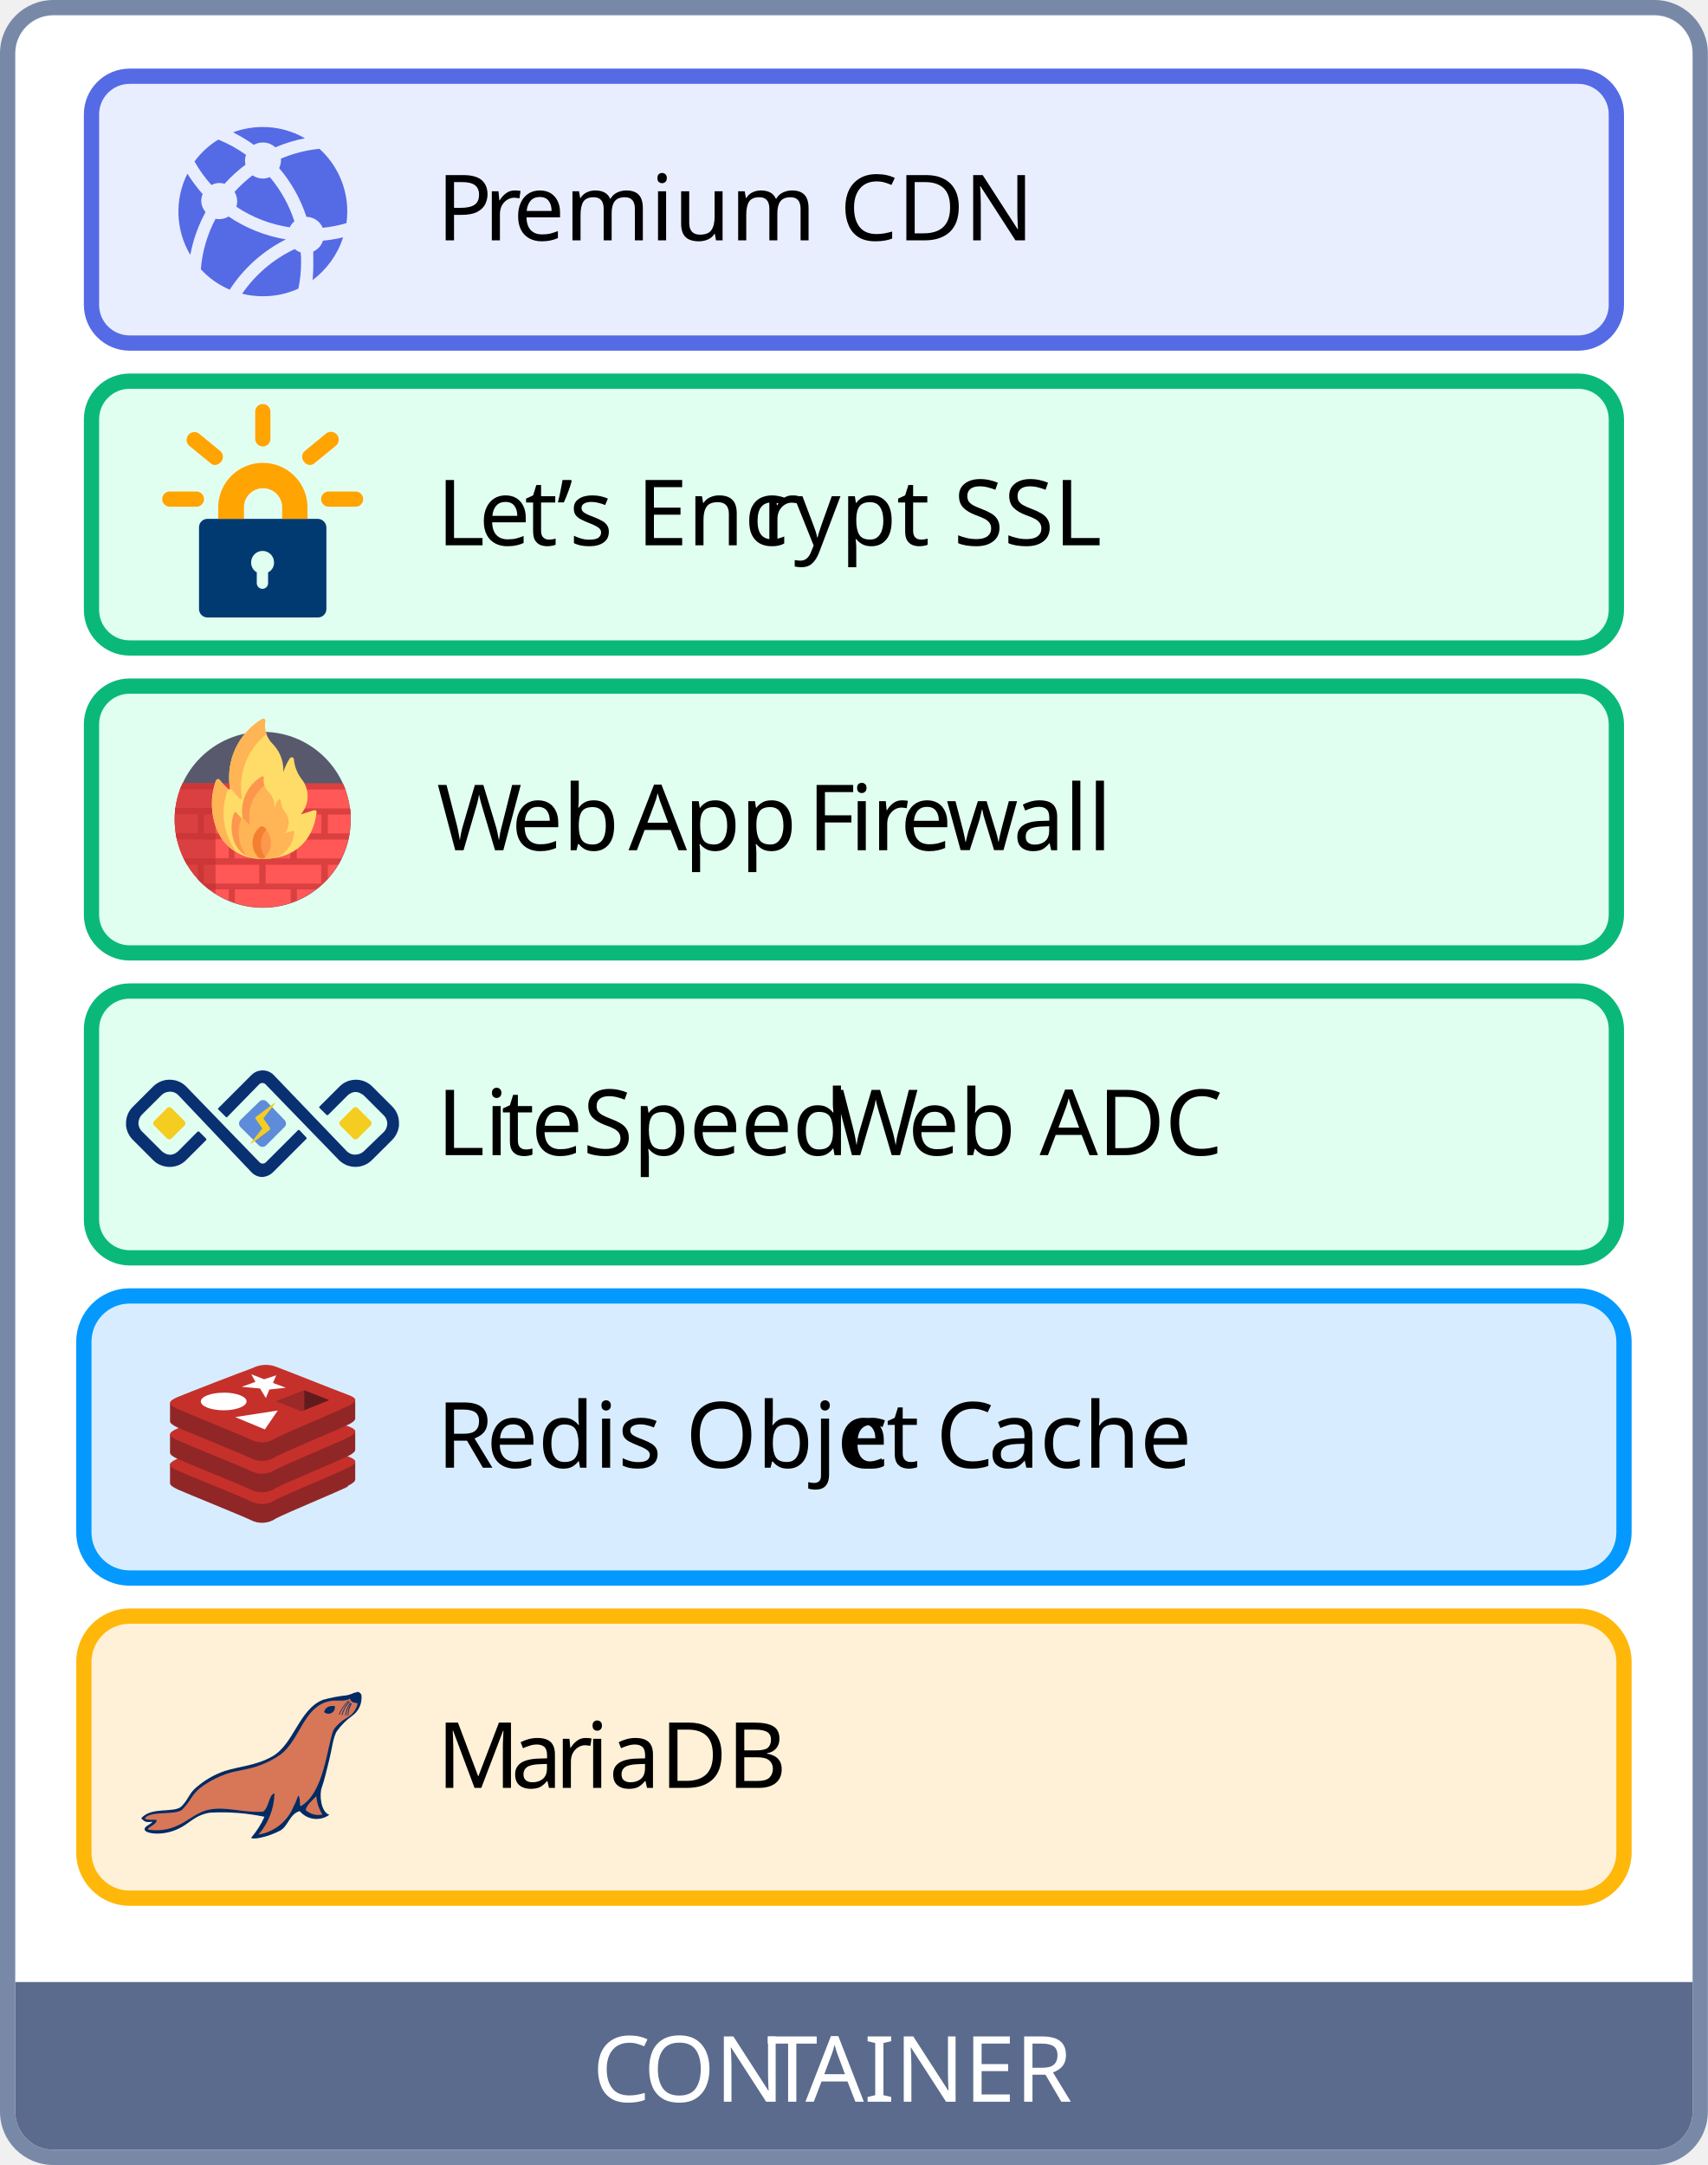
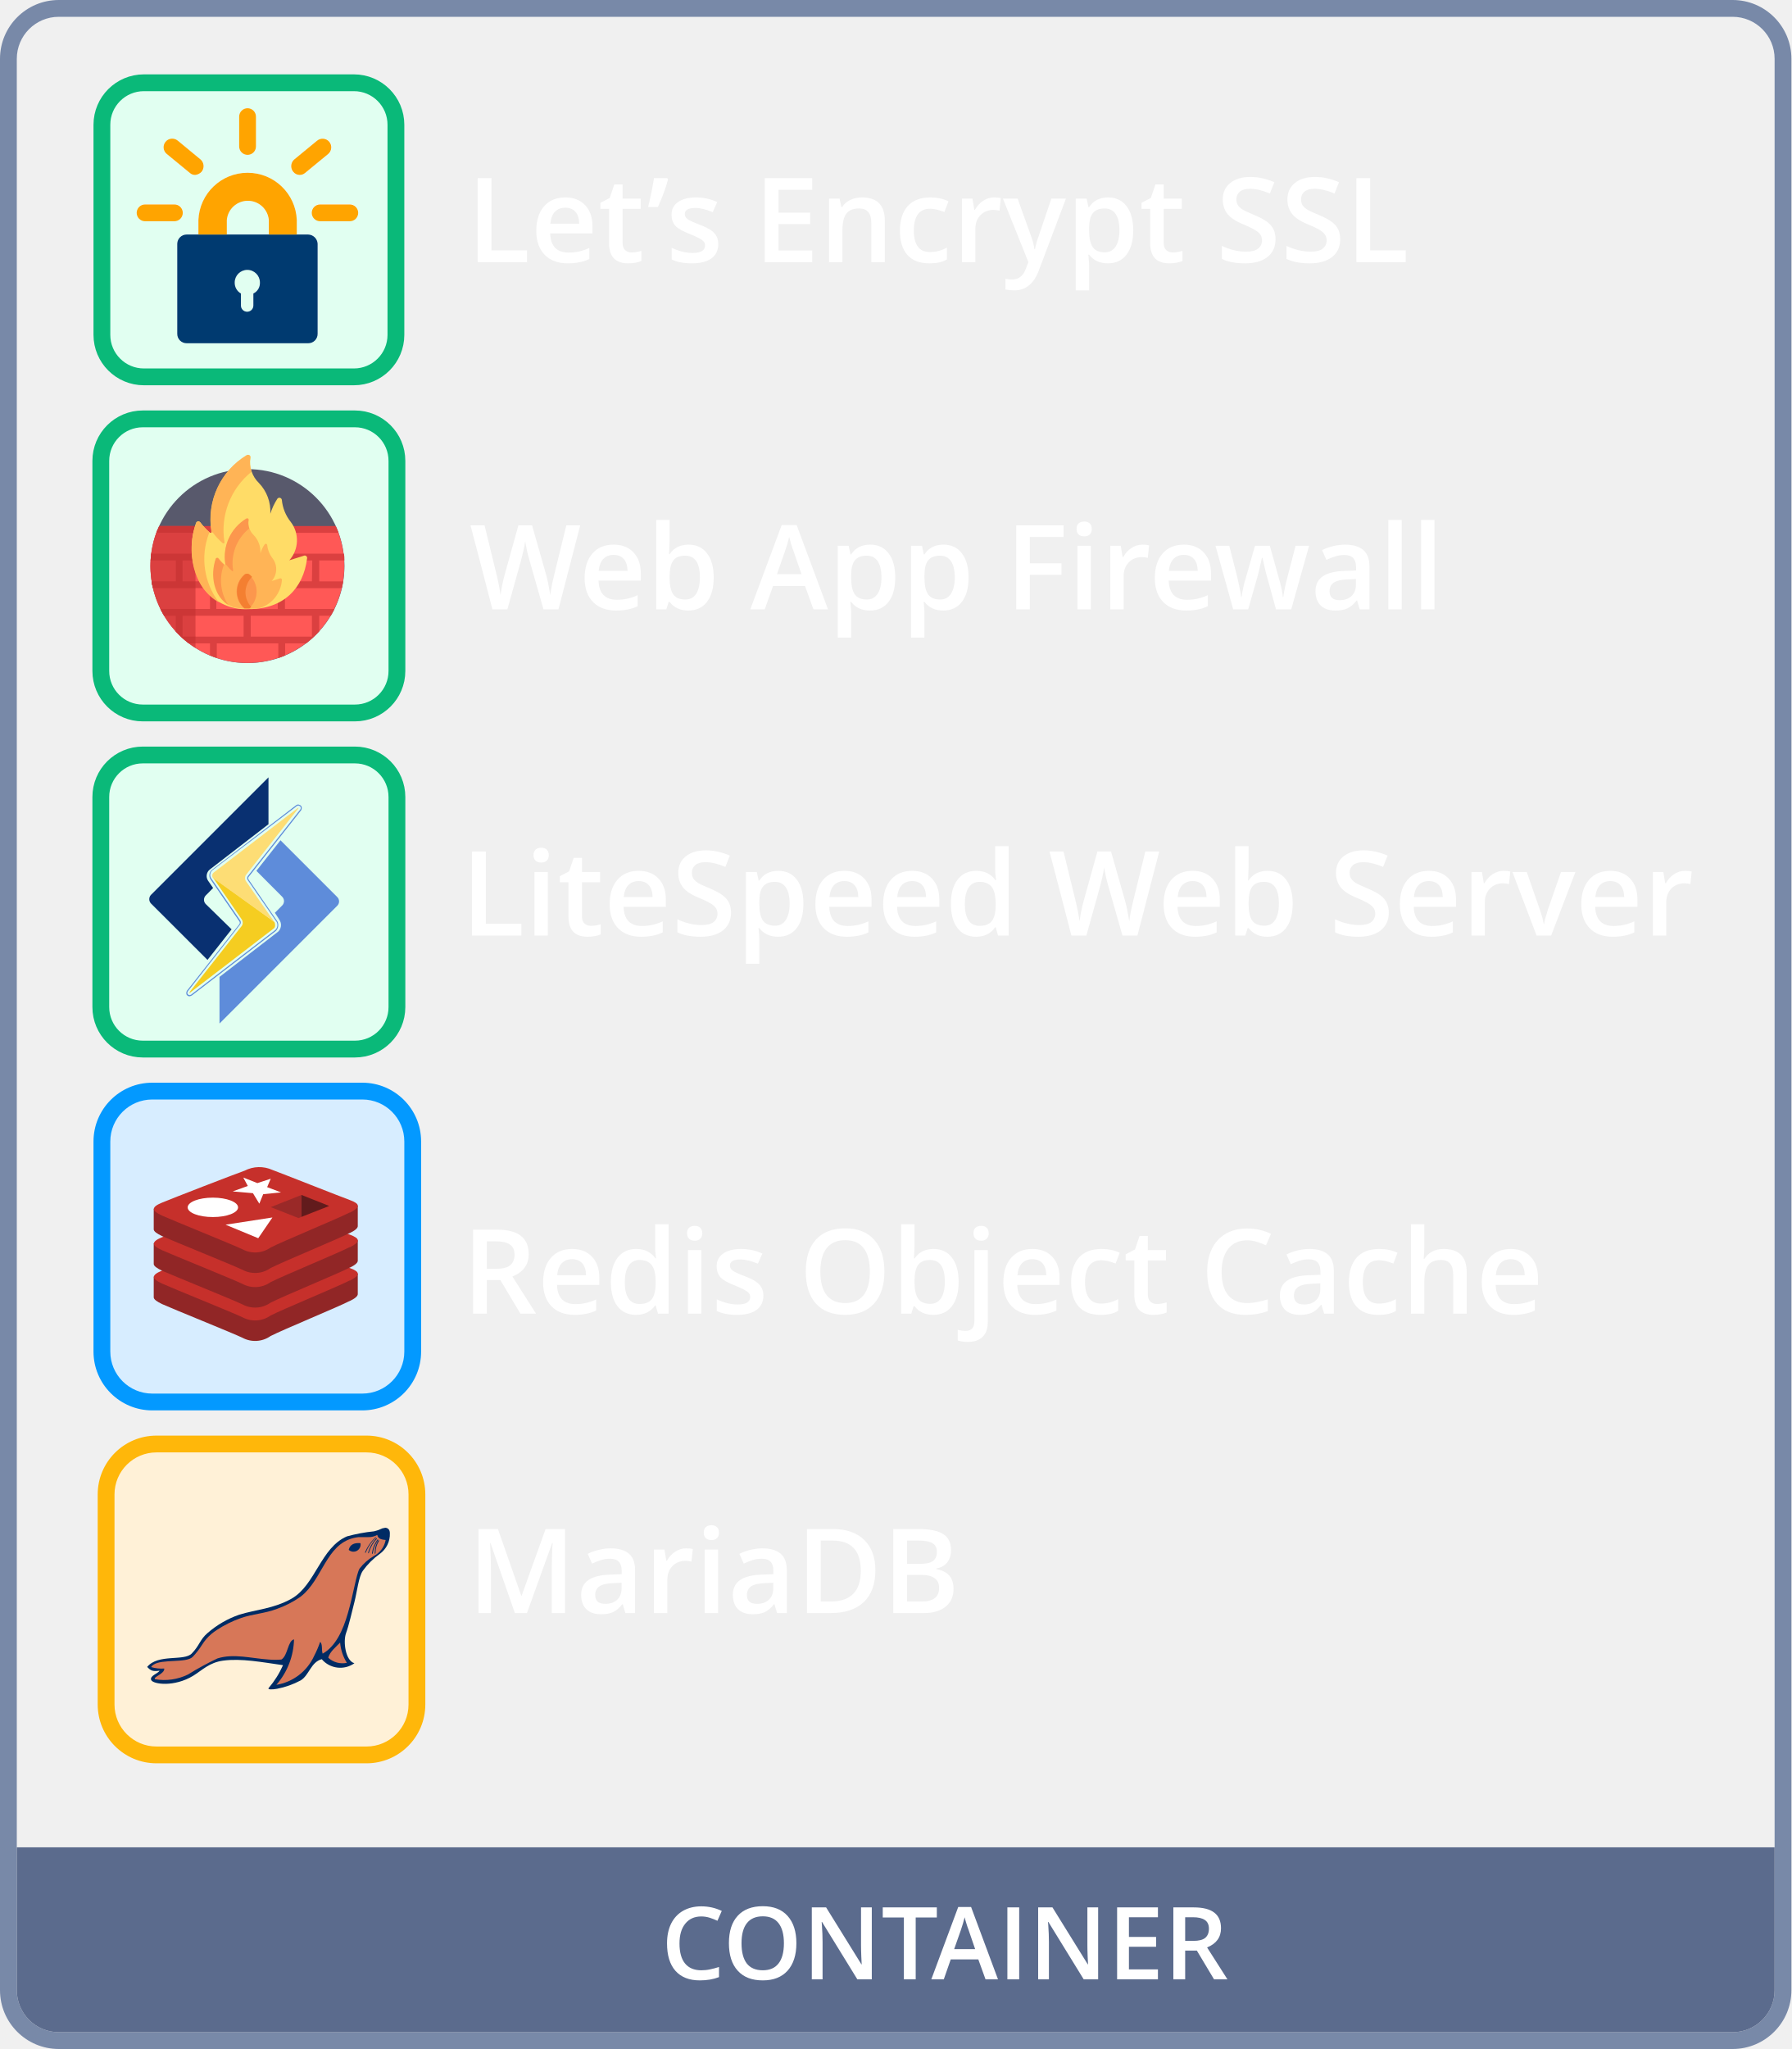
- <svg xmlns="http://www.w3.org/2000/svg" viewBox="0 0 224 284">
+ <svg xmlns="http://www.w3.org/2000/svg" viewBox="0 0 213.25 243.85">
  <defs>
-     <style>.cls-1,.cls-49{fill:#fff;}.cls-2{fill:#7889a8;}.cls-3{fill:#5b6b8d;}.cls-4{fill:#e9eeff;stroke:#556ae5;}.cls-4,.cls-9{stroke-miterlimit:10;stroke-width:2px;}.cls-49,.cls-5{font-size:12px;font-family:OpenSans-Regular, OpenSans Regular;}.cls-6{letter-spacing:-0.02em;}.cls-7{letter-spacing:-0.01em;}.cls-8{fill:#556ae5;}.cls-9{fill:#e1fff1;stroke:#0ab979;}.cls-10{letter-spacing:-0.01em;}.cls-11{letter-spacing:0.02em;}.cls-12{letter-spacing:-0.07em;}.cls-13{letter-spacing:0.03em;}.cls-14{letter-spacing:0em;}.cls-15{fill:#003a70;}.cls-16{fill:#ffa400;}.cls-17{letter-spacing:-0.03em;}.cls-18{letter-spacing:0em;}.cls-19{letter-spacing:-0.03em;}.cls-20{letter-spacing:0em;}.cls-21{letter-spacing:0em;}.cls-22{fill:#58596c;}.cls-23{fill:#ff5856;}.cls-24{fill:#db4040;}.cls-25{fill:#cc3636;}.cls-26{fill:#ffdc67;}.cls-27{fill:#ffb456;}.cls-28{fill:#fc974d;}.cls-29{fill:#f47f31;}.cls-30{letter-spacing:-0.01em;}.cls-31{letter-spacing:-0.04em;}.cls-32{fill:#5e8cda;}.cls-33{fill:#f5cd21;}.cls-34{fill:#093071;}.cls-35{fill:#d7edff;}.cls-36{fill:#0399ff;}.cls-37{letter-spacing:0em;}.cls-38{letter-spacing:0.01em;}.cls-39{letter-spacing:-0.01em;}.cls-40{fill:#912626;}.cls-41{fill:#c6302b;}.cls-42{fill:#621b1c;}.cls-43{fill:#9a2928;}.cls-44{fill:#fff1d7;}.cls-45{fill:#ffb70a;}.cls-46{letter-spacing:0.01em;}.cls-47{fill:#002b64;}.cls-48{fill:#d77758;}.cls-50{letter-spacing:-0.02em;}.cls-51{letter-spacing:-0.08em;}</style>
+     <style>.cls-1{fill:#7889a8;}.cls-2{fill:#5b6b8d;}.cls-3{fill:#e1fff1;stroke:#0ab979;stroke-miterlimit:10;stroke-width:2px;}.cls-25,.cls-30,.cls-4{fill:#fff;}.cls-5{fill:#003a70;}.cls-6{fill:#ffa400;}.cls-7{fill:#58596c;}.cls-8{fill:#ff5856;}.cls-9{fill:#db4040;}.cls-10{fill:#cc3636;}.cls-11{fill:#ffdc67;}.cls-12{fill:#ffb456;}.cls-13{fill:#fc974d;}.cls-14{fill:#f47f31;}.cls-15{fill:#d7edff;}.cls-16{fill:#0399ff;}.cls-17{fill:#912626;}.cls-18{fill:#c6302b;}.cls-19{fill:#621b1c;}.cls-20{fill:#9a2928;}.cls-21{fill:#fff1d7;}.cls-22{fill:#ffb70a;}.cls-23{fill:#002b64;}.cls-24{fill:#d77758;}.cls-25{font-size:12px;}.cls-25,.cls-30{font-family:OpenSans-SemiBold, Open Sans;font-weight:600;}.cls-26{fill:#5e8cda;}.cls-27{fill:#093071;}.cls-28{fill:#f5cd21;}.cls-29{fill:#fddd75;}.cls-30{font-size:14px;}</style>
  </defs>
  <g id="Layer_2" data-name="Layer 2">
    <g id="Слой_1" data-name="Слой 1">
-       <rect class="cls-1" x="1" y="1" width="222" height="282" rx="6" />
-       <path class="cls-2" d="M217,2a5,5,0,0,1,5,5V277a5,5,0,0,1-5,5H7a5,5,0,0,1-5-5V7A5,5,0,0,1,7,2H217m0-2H7A7,7,0,0,0,0,7V277a7,7,0,0,0,7,7H217a7,7,0,0,0,7-7V7a7,7,0,0,0-7-7Z" />
-       <path class="cls-3" d="M2,260H222a0,0,0,0,1,0,0v17a5,5,0,0,1-5,5H7a5,5,0,0,1-5-5V260a0,0,0,0,1,0,0Z" />
-       <rect class="cls-4" x="12" y="10" width="200" height="35" rx="5" />
-       <text class="cls-5" transform="translate(57.3 31.53)">
-         <tspan class="cls-6">P</tspan>
-         <tspan class="cls-7" x="6.19" y="0">r</tspan>
-         <tspan x="10" y="0">emium CDN</tspan>
-       </text>
-       <path class="cls-8" d="M28.75,24a2.33,2.33,0,0,1,.7.11A19.49,19.49,0,0,1,32.2,21.6a2.35,2.35,0,0,1-.07-.54,2.27,2.27,0,0,1,.13-.75,17.1,17.1,0,0,0-3.63-2,11.11,11.11,0,0,0-3.12,2.87,17.42,17.42,0,0,0,2.22,3.09A2.32,2.32,0,0,1,28.75,24ZM26.39,26.4a2.43,2.43,0,0,1,.19-.94,19.8,19.8,0,0,1-2-2.68,11.11,11.11,0,0,0,.38,10.66,19,19,0,0,1,2-5.62A2.34,2.34,0,0,1,26.39,26.4Zm8.11-7.71a2.37,2.37,0,0,1,1.61.64A18.77,18.77,0,0,1,40,18.14a11.05,11.05,0,0,0-5.54-1.48,11.19,11.19,0,0,0-3.9.7A20.7,20.7,0,0,1,33.3,19,2.32,2.32,0,0,1,34.5,18.69ZM38,29.82a2.39,2.39,0,0,1,.61-.79,17.19,17.19,0,0,0-3.22-5.8,2.37,2.37,0,0,1-.92.19A2.41,2.41,0,0,1,33.12,23a18,18,0,0,0-2.36,2.17,2.4,2.4,0,0,1,.35,1.25,2.33,2.33,0,0,1-.11.7A17.14,17.14,0,0,0,38,29.82ZM41.09,33c0,.45,0,.9,0,1.35A20.66,20.66,0,0,1,41,36.73a11.21,11.21,0,0,0,4-5.6,17.74,17.74,0,0,1-2.64.44A2.36,2.36,0,0,1,41.09,33Zm-3.61-1.6a18.93,18.93,0,0,1-7.5-3,2.35,2.35,0,0,1-1.23.35,2.44,2.44,0,0,1-.48-.05,17.11,17.11,0,0,0-1.93,6.62A11,11,0,0,0,30.13,38,18.85,18.85,0,0,1,37.48,31.41Zm4.43-11.88a17.12,17.12,0,0,0-5.06,1.29,1.93,1.93,0,0,1,0,.24,2.36,2.36,0,0,1-.24,1,18.89,18.89,0,0,1,3.58,6.39,2.39,2.39,0,0,1,2.14,1.44,17,17,0,0,0,3.11-.61,11.2,11.2,0,0,0,.11-1.55A11.09,11.09,0,0,0,41.91,19.53ZM38.66,32.67a17.34,17.34,0,0,0-6.9,5.86,10.83,10.83,0,0,0,2.69.33,11.1,11.1,0,0,0,4.69-1,17.23,17.23,0,0,0,.35-3.47c0-.43,0-.85-.05-1.27A2.27,2.27,0,0,1,38.66,32.67Z" />
-       <rect class="cls-9" x="12" y="50" width="200" height="35" rx="5" />
-       <text class="cls-5" transform="translate(57.3 71.53)">
-         <tspan class="cls-10">L</tspan>
-         <tspan x="5.5" y="0">e</tspan>
-         <tspan class="cls-11" x="11.51" y="0">t</tspan>
-         <tspan class="cls-12" x="15.73" y="0">’</tspan>
-         <tspan x="17.35" y="0">s Enc</tspan>
-         <tspan class="cls-13" x="42.59" y="0">r</tspan>
-         <tspan class="cls-14" x="46.81" y="0">ypt SSL</tspan>
-       </text>
-       <path class="cls-1" d="M41.68,68.06H40.33V66.33a5.86,5.86,0,0,0-11.71,0v1.73H27.23a1.11,1.11,0,0,0-1.13,1.13V79.87A1.11,1.11,0,0,0,27.23,81H41.68a1.11,1.11,0,0,0,1.13-1.13V69.19A1.15,1.15,0,0,0,41.68,68.06Zm-6.52,7v1.44a.74.74,0,1,1-1.48,0V75.08a1.47,1.47,0,0,1-.74-1.31,1.48,1.48,0,0,1,3,0A1.39,1.39,0,0,1,35.16,75.08Zm-3.19-7V66.33a2.51,2.51,0,0,1,5,0v1.73Z" />
-       <path class="cls-1" d="M26.78,65.45a1,1,0,0,0-1-1H22.27a1,1,0,0,0,0,2h3.49A1,1,0,0,0,26.78,65.45Z" />
-       <path class="cls-1" d="M27.6,60.72a.87.87,0,0,0,.63.25,1.17,1.17,0,0,0,.81-.39,1,1,0,0,0-.14-1.44l-2.75-2.26a1,1,0,1,0-1.3,1.59Z" />
-       <path class="cls-1" d="M34.47,58.57a1,1,0,0,0,1-1V54a1,1,0,0,0-2,0v3.53A1,1,0,0,0,34.47,58.57Z" />
-       <path class="cls-1" d="M40.68,61a1,1,0,0,0,.67-.25l2.75-2.25a1,1,0,1,0-1.31-1.59L40,59.14a1,1,0,0,0-.14,1.44A1,1,0,0,0,40.68,61Z" />
-       <path class="cls-1" d="M46.64,64.43H43.11a1,1,0,0,0,0,2h3.53a1,1,0,0,0,0-2Z" />
-       <path class="cls-15" d="M41.68,68.06H27.23a1.11,1.11,0,0,0-1.13,1.13V79.87A1.11,1.11,0,0,0,27.23,81H41.68a1.11,1.11,0,0,0,1.13-1.13V69.19A1.15,1.15,0,0,0,41.68,68.06Zm-6.52,7v1.44a.74.74,0,1,1-1.48,0V75.08a1.46,1.46,0,0,1-.74-1.31,1.48,1.48,0,0,1,3,0A1.38,1.38,0,0,1,35.16,75.08Z" />
-       <path class="cls-16" d="M40.33,68.06H37V66.33a2.51,2.51,0,0,0-5,0v1.73H28.62V66.33a5.86,5.86,0,0,1,11.71,0Z" />
-       <path class="cls-16" d="M25.76,66.47H22.27a1,1,0,0,1,0-2h3.49a1,1,0,1,1,0,2Z" />
-       <path class="cls-16" d="M28.23,61a.87.87,0,0,1-.63-.25l-2.75-2.25a1,1,0,1,1,1.3-1.59l2.75,2.26A1,1,0,0,1,29,60.58,1.17,1.17,0,0,1,28.23,61Z" />
-       <path class="cls-16" d="M34.47,58.57a1,1,0,0,1-1-1V54a1,1,0,0,1,2,0v3.53A1,1,0,0,1,34.47,58.57Z" />
-       <path class="cls-16" d="M40.68,61a1,1,0,0,1-.78-.39A1,1,0,0,1,40,59.14l2.75-2.26a1,1,0,1,1,1.31,1.59l-2.75,2.25A1,1,0,0,1,40.68,61Z" />
-       <path class="cls-16" d="M46.64,66.47H43.11a1,1,0,0,1,0-2h3.53a1,1,0,0,1,0,2Z" />
-       <rect class="cls-9" x="12" y="90" width="200" height="35" rx="5" />
-       <text class="cls-5" transform="translate(57.3 111.53)">
-         <tspan class="cls-17">W</tspan>
-         <tspan x="9.76" y="0">eb </tspan>
-         <tspan class="cls-18" x="25.14" y="0">A</tspan>
-         <tspan class="cls-14" x="32.45" y="0">pp </tspan>
-         <tspan class="cls-19" x="48.65" y="0">F</tspan>
-         <tspan x="54.18" y="0">i</tspan>
-         <tspan class="cls-7" x="56.99" y="0">r</tspan>
-         <tspan class="cls-20" x="60.79" y="0">e</tspan>
-         <tspan class="cls-21" x="66.8" y="0">w</tspan>
-         <tspan x="75.59" y="0">all</tspan>
-       </text>
-       <path class="cls-22" d="M46,107.52A11.54,11.54,0,1,1,34.45,96,11.54,11.54,0,0,1,46,107.52Z" />
-       <path class="cls-23" d="M45.13,103.15H23.76a11.54,11.54,0,1,0,21.37,0Z" />
-       <path class="cls-24" d="M46,106.85c0-.28,0-.55-.07-.81h-7v-2.48h6.37q-.15-.42-.33-.81h-21q-.18.39-.33.81H30V106H23c0,.26-.06.53-.07.81h3v2.47H23.05c0,.28.1.55.16.82H30v2.47H24.09c.14.28.29.55.45.82h1.38v1.86a11.63,11.63,0,0,0,1.56,1.42H30v1.45q.4.16.81.3v-1.75h7.32v1.75q.41-.13.81-.3v-1.45h2.5A11.63,11.63,0,0,0,43,115.29v-1.86h1.38a9.27,9.27,0,0,0,.44-.82H38.92v-2.47h6.77c.06-.27.12-.54.16-.82H43v-2.47Zm-15.18-3.29h7.32V106H30.79Zm-4.06,5.76v-2.47H34v2.47ZM34,115.9H26.73v-2.47H34Zm-3.25-3.29v-2.47h7.32v2.47Zm11.38.82v2.47H34.85v-2.47Zm0-4.11H34.85v-2.47h7.32Z" />
-       <path class="cls-24" d="M28.27,103.34a1.11,1.11,0,0,1,0-.19H23.76a11.56,11.56,0,0,0,4.51,14.11Z" />
-       <path class="cls-25" d="M28.27,110.14v-.82H26.73v-2.47h1.54V106H23c0,.26-.06.53-.07.81h3v2.47H23.05c0,.28.1.55.16.82Z" />
-       <path class="cls-25" d="M28.27,103.34a.87.87,0,0,1,.23-.59H23.94q-.18.39-.33.81h4.66Z" />
-       <path class="cls-25" d="M28.27,115.9H26.73v-2.47h1.54v-.82H24.09c.14.28.29.55.45.82h1.38v1.86a11.63,11.63,0,0,0,1.56,1.42h.79Z" />
-       <path class="cls-26" d="M41.13,106.3l-1.69.53a3.58,3.58,0,0,0,.19-4.54,5,5,0,0,1-1.08-2.66A.29.29,0,0,0,38,99.5a7.08,7.08,0,0,0-.84,1.79h0a4.9,4.9,0,0,0-1.36-3.67,3.4,3.4,0,0,1-1-3,.26.26,0,0,0-.12-.29.29.29,0,0,0-.32,0,8.93,8.93,0,0,0-4.2,9.06h0c0,.26-.15.18-.21.13a7.32,7.32,0,0,1-1.13-1.2.26.26,0,0,0-.27-.11.27.27,0,0,0-.23.19,8.88,8.88,0,0,0,.64,7.44,6.26,6.26,0,0,0,5.62,2.82c4.2,0,6.5-2.54,6.93-6A.28.28,0,0,0,41.13,106.3Z" />
-       <path class="cls-27" d="M29.86,103.66a.3.3,0,0,1,.11-.14l0,0a7.32,7.32,0,0,1-1.13-1.2.26.26,0,0,0-.27-.11.27.27,0,0,0-.23.19c-1.2,3.35-.41,7.67,2.7,9.42A8.58,8.58,0,0,1,29.86,103.66Z" />
-       <path class="cls-27" d="M30.15,103.37a.31.31,0,0,1,0,.1.3.3,0,0,1,.23.11,7.36,7.36,0,0,0,1.13,1.21c.06,0,.21.12.21-.13h0a8.9,8.9,0,0,1,3.23-8.37,3.18,3.18,0,0,1-.15-1.68.26.26,0,0,0-.12-.29.29.29,0,0,0-.32,0,8.93,8.93,0,0,0-4.2,9.06Z" />
-       <path class="cls-27" d="M38.34,109l-1,.32a2.15,2.15,0,0,0,.1-2.71A3,3,0,0,1,36.8,105a.17.17,0,0,0-.31-.08A3.93,3.93,0,0,0,36,106h0a2.91,2.91,0,0,0-.81-2.18,2,2,0,0,1-.58-1.78.2.2,0,0,0-.07-.18.17.17,0,0,0-.19,0,5.3,5.3,0,0,0-2.5,5.4h0c0,.15-.11.08-.13.07a4,4,0,0,1-.67-.72.17.17,0,0,0-.3.05c-.77,2.15-.16,4.91,2,5.79a7.89,7.89,0,0,0,1.85.2,9.52,9.52,0,0,0,1.34-.09,3.8,3.8,0,0,0,2.65-3.38A.17.17,0,0,0,38.34,109Z" />
-       <path class="cls-28" d="M32,111.86a5.34,5.34,0,0,1-.38-4.43.2.2,0,0,1,.09-.09l-.05,0a4,4,0,0,1-.67-.72.17.17,0,0,0-.3.05c-.71,2-.25,4.54,1.59,5.59A3.73,3.73,0,0,1,32,111.86Z" />
-       <path class="cls-28" d="M31.81,107.25a.56.56,0,0,1,0,.07.16.16,0,0,1,.14.07,4.46,4.46,0,0,0,.68.71s.13.09.12-.06a5.32,5.32,0,0,1,1.92-5,1.88,1.88,0,0,1-.09-1,.2.2,0,0,0-.07-.18.17.17,0,0,0-.19,0,5.3,5.3,0,0,0-2.5,5.4Z" />
-       <path class="cls-28" d="M34.69,108.54a.49.49,0,0,0-.64,0,2.7,2.7,0,0,0,0,4.06l0,0h.56l0,0a2.7,2.7,0,0,0,0-4.06Z" />
-       <path class="cls-29" d="M34.22,110.64a2.7,2.7,0,0,1,.73-1.85,3.07,3.07,0,0,0-.26-.25.49.49,0,0,0-.64,0,2.7,2.7,0,0,0,0,4.06l0,0h.56l0,0,.19-.18A2.67,2.67,0,0,1,34.22,110.64Z" />
-       <rect class="cls-9" x="12" y="130" width="200" height="35" rx="5" />
-       <text class="cls-5" transform="translate(57.3 151.53)">Li<tspan class="cls-30" x="8.47" y="0">t</tspan>
-         <tspan x="12.37" y="0">eSpeed</tspan>
-         <tspan class="cls-31" x="49.92" y="0"> </tspan>
-         <tspan class="cls-17" x="52.03" y="0">W</tspan>
-         <tspan x="61.79" y="0">eb ADC</tspan>
-       </text>
-       <path class="cls-32" d="M37.28,146.88a.66.66,0,0,1,0,1l-2.35,2.35a.68.68,0,0,1-1,0l-2.36-2.35a.68.68,0,0,1,0-1L34,144.52a.68.68,0,0,1,1,0Z" />
-       <path class="cls-33" d="M22.49,149.35a.4.4,0,0,1-.57,0l-1.71-1.71a.41.41,0,0,1,0-.58l1.71-1.71a.4.4,0,0,1,.57,0l1.72,1.71a.43.43,0,0,1,0,.58Z" />
-       <path class="cls-33" d="M46.91,149.35a.41.41,0,0,1-.58,0l-1.71-1.71a.41.41,0,0,1,0-.58l1.71-1.71a.41.41,0,0,1,.58,0l1.71,1.71a.41.41,0,0,1,0,.58Z" />
-       <path class="cls-34" d="M39.27,148.24a.14.14,0,0,0-.17,0l-4.23,4.23a.59.59,0,0,1-.82,0l-9.63-9.94a3.07,3.07,0,0,0-4.34,0l-2.65,2.65a3,3,0,0,0-.9,2.17c0,.1,0,.2,0,.3a3.1,3.1,0,0,0,.89,1.87l2.65,2.65a3.38,3.38,0,0,0,.35.31,3.13,3.13,0,0,0,3,.37,3.16,3.16,0,0,0,1-.68l2.63-2.62a.16.16,0,0,0,0-.09.11.11,0,0,0,0-.08l-.94-.94a.17.17,0,0,0-.19,0L23.38,151a1.61,1.61,0,0,1-.36.27,1.34,1.34,0,0,1-1.42,0,1.48,1.48,0,0,1-.43-.31l-2.55-2.54a1.54,1.54,0,0,1-.36-.57,1.27,1.27,0,0,1-.05-.88,1.57,1.57,0,0,1,.41-.76l2.55-2.54a1.49,1.49,0,0,1,.95-.45,1.23,1.23,0,0,1,.43,0,1.49,1.49,0,0,1,.83.43L33,153.79a2,2,0,0,0,1.42.61h0a2.25,2.25,0,0,0,.36-.06,2.16,2.16,0,0,0,.55-.21,2.25,2.25,0,0,0,.49-.37l4.37-4.37a.14.14,0,0,0,0-.17Z" />
-       <path class="cls-34" d="M51.48,145.18l-2.65-2.65a3,3,0,0,0-2-.89h-.3a3,3,0,0,0-2,.89l-2.63,2.63a.11.11,0,0,0,0,.17l.94.93c0,.05.15,0,.19,0l2.54-2.54a1.69,1.69,0,0,1,.36-.27,1.33,1.33,0,0,1,1.41,0,1.4,1.4,0,0,1,.44.31l2.54,2.54a1.44,1.44,0,0,1,.37.57,1.3,1.3,0,0,1,.05.89,1.48,1.48,0,0,1-.42.75L47.74,151a1.6,1.6,0,0,1-1,.45,1.48,1.48,0,0,1-.42,0,1.62,1.62,0,0,1-.83-.43L35.88,141a2,2,0,0,0-.4-.31,2,2,0,0,0-.83-.27h-.39A2,2,0,0,0,33,141l-4.37,4.37a.1.1,0,0,0,0,.16l1,1a.12.12,0,0,0,.17,0L34,142.23a.59.59,0,0,1,.82,0l9.63,9.94a3.07,3.07,0,0,0,4.34,0l2.65-2.64a3.16,3.16,0,0,0,.89-1.88c0-.1,0-.2,0-.3A3,3,0,0,0,51.48,145.18Z" />
-       <path class="cls-33" d="M32.88,150.05l0,0s0,0,0-.09l1.48-1.88a.11.11,0,0,0,0-.11l-.83-1.2a.17.17,0,0,1,0-.23L36,144.68a.11.11,0,0,1,.07,0,.05.05,0,0,1,0,0s0,0,0,.09l-1.48,1.88a.12.12,0,0,0,0,.13l.82,1.17c0,.05,0,.19,0,.24L33,150l-.06,0Z" />
-       <path class="cls-34" d="M35.11,154a2.47,2.47,0,0,1-.52.18A2.47,2.47,0,0,0,35.11,154Z" />
-       <rect class="cls-35" x="11" y="170" width="202" height="37" rx="6" />
-       <path class="cls-36" d="M207,171a5,5,0,0,1,5,5v25a5,5,0,0,1-5,5H17a5,5,0,0,1-5-5V176a5,5,0,0,1,5-5H207m0-2H17a7,7,0,0,0-7,7v25a7,7,0,0,0,7,7H207a7,7,0,0,0,7-7V176a7,7,0,0,0-7-7Z" />
-       <text class="cls-5" transform="translate(57.3 192.53)">
-         <tspan class="cls-37">R</tspan>
-         <tspan x="6.5" y="0">edis Obje</tspan>
-         <tspan class="cls-38" x="53.41" y="0">c</tspan>
-         <tspan x="58.94" y="0">t </tspan>
-         <tspan class="cls-39" x="65.46" y="0">C</tspan>
-         <tspan class="cls-14" x="72.33" y="0">ache</tspan>
-       </text>
-       <path class="cls-40" d="M45.64,195c-1.29.67-8,3.43-9.43,4.18a3.22,3.22,0,0,1-3.36.2c-1.12-.54-8.27-3.43-9.55-4-.65-.31-1-.57-1-.82V192s9.3-2,10.81-2.56a3.8,3.8,0,0,1,3.3-.09c1.27.47,8.91,1.84,10.18,2.31,0,0,0,2.19,0,2.42s-.29.5-1,.85" />
-       <path class="cls-41" d="M45.64,192.53c-1.29.67-8,3.43-9.43,4.18a3.22,3.22,0,0,1-3.36.2c-1.12-.54-8.27-3.43-9.55-4s-1.32-1-.05-1.54,8.36-3.28,9.87-3.82a3.8,3.8,0,0,1,3.3-.09c1.27.47,7.95,3.13,9.21,3.59s1.31.84,0,1.52" />
-       <path class="cls-40" d="M45.64,191c-1.29.67-8,3.43-9.43,4.18a3.22,3.22,0,0,1-3.36.2c-1.12-.54-8.27-3.43-9.55-4-.65-.31-1-.57-1-.82v-2.45s9.3-2,10.81-2.56a3.8,3.8,0,0,1,3.3-.09c1.27.46,8.91,1.84,10.18,2.31,0,0,0,2.19,0,2.41s-.29.51-1,.86" />
-       <path class="cls-41" d="M45.64,188.56c-1.29.67-8,3.43-9.43,4.18a3.22,3.22,0,0,1-3.36.2c-1.12-.54-8.27-3.43-9.55-4s-1.32-1-.05-1.54,8.36-3.28,9.87-3.82a3.8,3.8,0,0,1,3.3-.09c1.27.47,7.95,3.13,9.21,3.59s1.31.84,0,1.52h0" />
-       <path class="cls-40" d="M45.64,186.88c-1.29.67-8,3.43-9.43,4.18a3.22,3.22,0,0,1-3.36.2c-1.12-.54-8.27-3.43-9.55-4-.65-.31-1-.57-1-.81V184s9.3-2,10.81-2.56a3.8,3.8,0,0,1,3.3-.09c1.27.47,8.91,1.84,10.18,2.31,0,0,0,2.19,0,2.42s-.29.51-1,.85" />
-       <path class="cls-41" d="M45.64,184.44c-1.29.67-8,3.43-9.43,4.18a3.22,3.22,0,0,1-3.36.2c-1.12-.54-8.27-3.43-9.55-4s-1.32-1-.05-1.54,8.36-3.28,9.87-3.82a3.83,3.83,0,0,1,3.3-.09c1.27.47,7.95,3.13,9.21,3.59s1.31.84,0,1.52" />
-       <path class="cls-1" d="M37.42,182.05l-2.09.22-.46,1.12-.76-1.25-2.41-.22,1.8-.65-.54-1,1.68.66,1.59-.52-.43,1,1.62.6" />
-       <path class="cls-1" d="M34.74,187.51l-3.89-1.62,5.58-.86-1.69,2.48" />
-       <path class="cls-1" d="M29.34,182.68c1.65,0,3,.51,3,1.15S31,185,29.34,185s-3-.52-3-1.16,1.33-1.15,3-1.15" />
-       <path class="cls-42" d="M39.89,182.36l3.3,1.3L39.89,185v-2.61" />
-       <path class="cls-43" d="M36.23,183.8l3.66-1.44V185l-.36.14-3.3-1.31" />
-       <rect class="cls-44" x="11" y="212" width="202" height="37" rx="6" />
-       <path class="cls-45" d="M207,213a5,5,0,0,1,5,5v25a5,5,0,0,1-5,5H17a5,5,0,0,1-5-5V218a5,5,0,0,1,5-5H207m0-2H17a7,7,0,0,0-7,7v25a7,7,0,0,0,7,7H207a7,7,0,0,0,7-7V218a7,7,0,0,0-7-7Z" />
-       <text class="cls-5" transform="translate(57.3 234.53)">
-         <tspan class="cls-46">M</tspan>
-         <tspan x="9.72" y="0">a</tspan>
-         <tspan class="cls-37" x="15.5" y="0">r</tspan>
-         <tspan x="19.48" y="0">iaDB</tspan>
-       </text>
-       <path class="cls-47" d="M46.8,222c-.45,0-.3.14-1.27.38a19.54,19.54,0,0,0-3.22.61c-3.13,1.31-3.76,5.81-6.61,7.42-2.13,1.2-4.28,1.29-6.21,1.9a11.26,11.26,0,0,0-3.81,2.21c-.89.77-.92,1.44-1.85,2.41s-4,0-5.31,1.6c.43.43.62.56,1.48.44-.18.34-1.22.62-1,1.11s2.74.87,5-.51c1.06-.64,1.91-1.57,3.57-1.79a27.38,27.38,0,0,1,7.12.54A11.3,11.3,0,0,1,33,241c-.19.2.37.22,1,.1a10,10,0,0,0,2.81-1c1-.61,1.21-2.18,2.5-2.52a2.88,2.88,0,0,0,3.89.48c-1.07-.3-1.36-2.57-1-3.56s.68-2.46,1-3.71.5-3,1-3.72a8.79,8.79,0,0,1,2-2,2.9,2.9,0,0,0,1.22-2.48.58.58,0,0,0-.64-.65Z" />
-       <path class="cls-48" d="M19.44,240a6.44,6.44,0,0,0,3.94-.57c1.11-.48,2.19-1.48,3.5-1.9,1.94-.62,4.06,0,6.12.12a9.36,9.36,0,0,0,1.5,0c.77-.47.75-2.24,1.5-2.4a8.55,8.55,0,0,1-2.1,5.41,6,6,0,0,0,4.49-3.43,12.67,12.67,0,0,0,.72-1.68c.32.24.14,1,.3,1.4,1.55-.86,2.43-2.83,3-4.81.67-2.3,1-4.63,1.39-5.31a5.65,5.65,0,0,1,1.7-1.5,2.72,2.72,0,0,0,1.41-1.91c-.73-.07-.9-.23-1-.6a2.17,2.17,0,0,1-1.07.26c-.33,0-.69,0-1.13,0-3.64.37-4.1,4.38-6.43,6.66a6.09,6.09,0,0,1-.55.46,11.44,11.44,0,0,1-2.74,1.4c-1.49.57-2.91.61-4.31,1.1a12.59,12.59,0,0,0-2.91,1.46c-.21.15-.41.29-.6.44a6,6,0,0,0-1.13,1.32,8.92,8.92,0,0,1-1.12,1.44c-.77.75-3.66.22-4.67.92a.75.75,0,0,0-.27.29c.56.25.93.09,1.56.16.09.61-1.31,1-1.11,1.25Z" />
-       <path class="cls-48" d="M41.49,235.62a5.28,5.28,0,0,0,.8,2.41,2.49,2.49,0,0,1-2.21-.6C40.24,236.72,41.07,236.07,41.49,235.62Z" />
-       <path class="cls-47" d="M42.51,224.59a.85.85,0,0,0,1.4-.8C43.11,223.73,42.65,224,42.51,224.59Z" />
-       <path class="cls-47" d="M46.1,223.56a2.59,2.59,0,0,0-.4,1.38c0,.13-.09.22-.09,0a2.71,2.71,0,0,1,.39-1.43C46.1,223.37,46.15,223.43,46.1,223.56Z" />
-       <path class="cls-47" d="M46,223.45a3.23,3.23,0,0,0-.61,1.5c0,.12-.12.2-.1,0a3.28,3.28,0,0,1,.62-1.54C46,223.26,46,223.33,46,223.45Z" />
-       <path class="cls-47" d="M45.84,223.3a3.79,3.79,0,0,0-.91,1.58c0,.13-.13.2-.1,0a4.18,4.18,0,0,1,.91-1.63C45.86,223.12,45.91,223.19,45.84,223.3Z" />
-       <path class="cls-47" d="M45.73,223.14a5.27,5.27,0,0,0-1.16,1.7c0,.12-.16.17-.1,0a5.5,5.5,0,0,1,1.17-1.73c.14-.13.17-.05.09,0Z" />
-       <text class="cls-49" transform="translate(77.7 275.7)">
-         <tspan class="cls-50">C</tspan>
-         <tspan x="6.71" y="0">ON</tspan>
-         <tspan class="cls-51" x="22.87" y="0">T</tspan>
-         <tspan x="27.94" y="0">AINER</tspan>
-       </text>
+       <path class="cls-1" d="M206.25,2a5,5,0,0,1,5,5V236.85a5,5,0,0,1-5,5H7a5,5,0,0,1-5-5V7A5,5,0,0,1,7,2H206.25m0-2H7A7,7,0,0,0,0,7V236.85a7,7,0,0,0,7,7H206.25a7,7,0,0,0,7-7V7a7,7,0,0,0-7-7Z" />
+       <path class="cls-2" d="M2,219.85H211.25a0,0,0,0,1,0,0v17a5,5,0,0,1-5,5H7a5,5,0,0,1-5-5v-17A0,0,0,0,1,2,219.85Z" />
+       <rect class="cls-3" x="12.13" y="9.85" width="35" height="35" rx="5" />
+       <path class="cls-4" d="M36.68,27.91H35.33V26.18a5.86,5.86,0,0,0-11.71,0v1.73H22.23A1.12,1.12,0,0,0,21.1,29V39.73a1.11,1.11,0,0,0,1.13,1.12H36.68a1.11,1.11,0,0,0,1.13-1.12V29A1.16,1.16,0,0,0,36.68,27.91Zm-6.52,7v1.45a.74.74,0,0,1-1.48,0V34.93a1.46,1.46,0,0,1-.74-1.31,1.48,1.48,0,0,1,3,0A1.38,1.38,0,0,1,30.16,34.93Zm-3.19-7V26.18a2.51,2.51,0,0,1,5,0v1.73Z" />
+       <path class="cls-4" d="M21.78,25.3a1,1,0,0,0-1-1H17.27a1,1,0,0,0,0,2h3.49A1,1,0,0,0,21.78,25.3Z" />
+       <path class="cls-4" d="M22.6,20.58a.91.91,0,0,0,.63.24,1.2,1.2,0,0,0,.81-.38A1.06,1.06,0,0,0,23.9,19l-2.75-2.26a1,1,0,1,0-1.3,1.59Z" />
+       <path class="cls-4" d="M29.47,18.43a1,1,0,0,0,1-1V13.88a1,1,0,1,0-2,0V17.4A1,1,0,0,0,29.47,18.43Z" />
+       <path class="cls-4" d="M35.68,20.82a1,1,0,0,0,.67-.24l2.75-2.26a1,1,0,1,0-1.31-1.59L35,19a1.06,1.06,0,0,0-.14,1.45A1,1,0,0,0,35.68,20.82Z" />
+       <path class="cls-4" d="M41.64,24.28H38.11a1,1,0,0,0,0,2h3.53a1,1,0,0,0,0-2Z" />
+       <path class="cls-5" d="M36.68,27.91H22.23A1.12,1.12,0,0,0,21.1,29V39.73a1.11,1.11,0,0,0,1.13,1.12H36.68a1.11,1.11,0,0,0,1.13-1.12V29A1.16,1.16,0,0,0,36.68,27.91Zm-6.52,7v1.45a.74.74,0,0,1-1.48,0V34.93a1.46,1.46,0,0,1-.74-1.31,1.48,1.48,0,0,1,3,0A1.38,1.38,0,0,1,30.16,34.93Z" />
+       <path class="cls-6" d="M35.33,27.91H32V26.18a2.51,2.51,0,0,0-5,0v1.73H23.62V26.18a5.86,5.86,0,0,1,11.71,0Z" />
+       <path class="cls-6" d="M20.76,26.33H17.27a1,1,0,0,1,0-2h3.49a1,1,0,0,1,0,2Z" />
+       <path class="cls-6" d="M23.23,20.82a.91.91,0,0,1-.63-.24l-2.75-2.26a1,1,0,1,1,1.3-1.59L23.9,19A1.06,1.06,0,0,1,24,20.44,1.2,1.2,0,0,1,23.23,20.82Z" />
+       <path class="cls-6" d="M29.47,18.43a1,1,0,0,1-1-1V13.88a1,1,0,1,1,2,0V17.4A1,1,0,0,1,29.47,18.43Z" />
+       <path class="cls-6" d="M35.68,20.82a1,1,0,0,1-.78-.38A1.06,1.06,0,0,1,35,19l2.75-2.26a1,1,0,1,1,1.31,1.59l-2.75,2.26A1,1,0,0,1,35.68,20.82Z" />
+       <path class="cls-6" d="M41.64,26.33H38.11a1,1,0,0,1,0-2h3.53a1,1,0,0,1,0,2Z" />
+       <rect class="cls-3" x="12" y="49.85" width="35.25" height="35" rx="5" />
+       <path class="cls-7" d="M41,67.37A11.54,11.54,0,1,1,29.45,55.83,11.54,11.54,0,0,1,41,67.37Z" />
+       <path class="cls-8" d="M40.13,63H18.76a11.54,11.54,0,1,0,21.37,0Z" />
+       <path class="cls-9" d="M41,66.7c0-.27,0-.54-.07-.81h-7V63.41h6.37c-.1-.27-.21-.55-.33-.81h-21q-.18.4-.33.81H25v2.48H18c0,.27-.06.54-.07.81h3v2.48H18.05c0,.27.1.54.16.81H25v2.48H19.09c.14.27.29.55.45.81h1.38v1.86a12.42,12.42,0,0,0,1.56,1.43H25V78c.27.11.54.22.81.31V76.57h7.32v1.75c.27-.09.54-.2.81-.31V76.57h2.5A12.42,12.42,0,0,0,38,75.14V73.28h1.38a9.1,9.1,0,0,0,.44-.81H33.92V70h6.77c.06-.27.12-.54.16-.81H38V66.7ZM25.79,63.41h7.32v2.48H25.79Zm-4.06,5.77V66.7H29v2.48ZM29,75.76H21.73V73.28H29Zm-3.25-3.29V70h7.32v2.48Zm11.38.81v2.48H29.85V73.28Zm0-4.1H29.85V66.7h7.32Z" />
+       <path class="cls-9" d="M23.27,63.19a1.1,1.1,0,0,1,0-.18H18.76a11.56,11.56,0,0,0,4.51,14.11Z" />
+       <path class="cls-10" d="M23.27,70v-.81H21.73V66.7h1.54v-.81H18c0,.27-.06.54-.07.81h3v2.48H18.05c0,.27.1.54.16.81Z" />
+       <path class="cls-10" d="M23.27,63.19a.89.89,0,0,1,.23-.59H18.94c-.12.26-.23.54-.33.81h4.66Z" />
+       <path class="cls-10" d="M23.27,75.76H21.73V73.28h1.54v-.81H19.09c.14.27.29.55.45.81h1.38v1.86a12.42,12.42,0,0,0,1.56,1.43h.79Z" />
+       <path class="cls-11" d="M36.13,66.15l-1.69.53a3.58,3.58,0,0,0,.19-4.54,4.94,4.94,0,0,1-1.08-2.66.3.3,0,0,0-.53-.13,7.24,7.24,0,0,0-.84,1.79h0a4.89,4.89,0,0,0-1.36-3.66,3.41,3.41,0,0,1-1-3,.28.28,0,0,0-.12-.3.31.31,0,0,0-.32,0,8.93,8.93,0,0,0-4.2,9.06h0c0,.25-.15.17-.21.13a7.36,7.36,0,0,1-1.13-1.21.31.31,0,0,0-.27-.11.28.28,0,0,0-.23.19A8.88,8.88,0,0,0,24,69.67a6.26,6.26,0,0,0,5.62,2.82c4.2,0,6.5-2.54,6.93-6A.29.29,0,0,0,36.13,66.15Z" />
+       <path class="cls-12" d="M24.86,63.52a.26.26,0,0,1,.11-.14l0,0a7.36,7.36,0,0,1-1.13-1.21.31.31,0,0,0-.27-.11.28.28,0,0,0-.23.19c-1.2,3.35-.41,7.67,2.7,9.42A8.57,8.57,0,0,1,24.86,63.52Z" />
+       <path class="cls-12" d="M25.15,63.23a.22.22,0,0,1,0,.09.31.31,0,0,1,.23.12,7.32,7.32,0,0,0,1.13,1.2c.06,0,.21.13.21-.13h0a8.91,8.91,0,0,1,3.23-8.37,3.15,3.15,0,0,1-.15-1.67.28.28,0,0,0-.12-.3.31.31,0,0,0-.32,0,8.93,8.93,0,0,0-4.2,9.06Z" />
+       <path class="cls-12" d="M33.34,68.83l-1,.32a2.13,2.13,0,0,0,.11-2.7,3.09,3.09,0,0,1-.64-1.58.17.17,0,0,0-.31-.08,3.76,3.76,0,0,0-.5,1.06h0a2.89,2.89,0,0,0-.81-2.18,2,2,0,0,1-.58-1.79.17.17,0,0,0-.07-.17.19.19,0,0,0-.19,0,5.32,5.32,0,0,0-2.5,5.41h0c0,.14-.11.07-.13.06a4,4,0,0,1-.67-.72.18.18,0,0,0-.3,0c-.77,2.16-.16,4.91,2,5.8a8.47,8.47,0,0,0,1.85.19,9.52,9.52,0,0,0,1.34-.09A3.79,3.79,0,0,0,33.56,69,.17.17,0,0,0,33.34,68.83Z" />
+       <path class="cls-13" d="M27,71.72a5.34,5.34,0,0,1-.38-4.43.22.22,0,0,1,.09-.1l-.05,0a4,4,0,0,1-.67-.72.18.18,0,0,0-.3,0c-.71,2-.25,4.54,1.59,5.59C27.2,72,27.11,71.85,27,71.72Z" />
+       <path class="cls-13" d="M26.81,67.11a.35.35,0,0,1,0,.06.19.19,0,0,1,.14.07,4.5,4.5,0,0,0,.68.72s.13.08.12-.07a5.32,5.32,0,0,1,1.92-5,1.87,1.87,0,0,1-.09-1,.17.17,0,0,0-.07-.17.19.19,0,0,0-.19,0,5.32,5.32,0,0,0-2.5,5.41Z" />
+       <path class="cls-13" d="M29.69,68.4a.47.47,0,0,0-.64,0,2.69,2.69,0,0,0,0,4l0,0h.56a.1.1,0,0,0,.05,0,2.69,2.69,0,0,0,0-4Z" />
+       <path class="cls-14" d="M29.22,70.5A2.66,2.66,0,0,1,30,68.65a2,2,0,0,0-.26-.25.47.47,0,0,0-.64,0,2.69,2.69,0,0,0,0,4l0,0h.56a.1.1,0,0,0,.05,0,1.54,1.54,0,0,0,.19-.17A2.69,2.69,0,0,1,29.22,70.5Z" />
+       <rect class="cls-3" x="12" y="89.85" width="35.25" height="35" rx="5" />
+       <rect class="cls-15" x="12.13" y="129.85" width="37" height="37" rx="6" />
+       <path class="cls-16" d="M43.13,130.85a5,5,0,0,1,5,5v25a5,5,0,0,1-5,5h-25a5,5,0,0,1-5-5v-25a5,5,0,0,1,5-5h25m0-2h-25a7,7,0,0,0-7,7v25a7,7,0,0,0,7,7h25a7,7,0,0,0,7-7v-25a7,7,0,0,0-7-7Z" />
+       <path class="cls-17" d="M41.64,154.82c-1.29.68-8,3.44-9.43,4.18a3.19,3.19,0,0,1-3.36.2c-1.12-.54-8.27-3.42-9.55-4-.65-.31-1-.57-1-.81v-2.46s9.3-2,10.81-2.56a3.8,3.8,0,0,1,3.3-.09c1.27.47,8.91,1.85,10.18,2.31,0,0,0,2.19,0,2.42s-.29.51-1,.85" />
+       <path class="cls-18" d="M41.64,152.38c-1.29.68-8,3.44-9.43,4.18a3.19,3.19,0,0,1-3.36.2c-1.12-.54-8.27-3.42-9.55-4s-1.32-1-.05-1.53,8.36-3.28,9.87-3.82a3.8,3.8,0,0,1,3.3-.09c1.27.47,7.95,3.12,9.21,3.58s1.31.85,0,1.52" />
+       <path class="cls-17" d="M41.64,150.85c-1.29.68-8,3.44-9.43,4.18a3.19,3.19,0,0,1-3.36.2c-1.12-.54-8.27-3.43-9.55-4-.65-.31-1-.57-1-.81v-2.46s9.3-2,10.81-2.56a3.8,3.8,0,0,1,3.3-.09c1.27.47,8.91,1.85,10.18,2.31,0,0,0,2.19,0,2.42s-.29.51-1,.85" />
+       <path class="cls-18" d="M41.64,148.41c-1.29.68-8,3.44-9.43,4.18a3.19,3.19,0,0,1-3.36.2c-1.12-.54-8.27-3.43-9.55-4s-1.32-1-.05-1.53,8.36-3.29,9.87-3.82a3.8,3.8,0,0,1,3.3-.09c1.27.46,7.95,3.12,9.21,3.58s1.31.85,0,1.52h0" />
+       <path class="cls-17" d="M41.64,146.73c-1.29.68-8,3.44-9.43,4.18a3.19,3.19,0,0,1-3.36.2c-1.12-.54-8.27-3.42-9.55-4-.65-.31-1-.57-1-.81v-2.45s9.3-2,10.81-2.57a3.8,3.8,0,0,1,3.3-.09c1.27.47,8.91,1.85,10.18,2.31,0,0,0,2.19,0,2.42s-.29.51-1,.85" />
+       <path class="cls-18" d="M41.64,144.29c-1.29.68-8,3.44-9.43,4.18a3.19,3.19,0,0,1-3.36.2c-1.12-.54-8.27-3.42-9.55-4s-1.32-1-.05-1.53,8.36-3.28,9.87-3.82a3.8,3.8,0,0,1,3.3-.09c1.27.47,7.95,3.12,9.21,3.58s1.31.85,0,1.52" />
+       <path class="cls-4" d="M33.42,141.91l-2.09.21-.46,1.13L30.11,142l-2.41-.21,1.8-.65-.54-1,1.68.66,1.59-.52-.43,1,1.62.61" />
+       <path class="cls-4" d="M30.74,147.36l-3.89-1.61,5.58-.86-1.69,2.47" />
+       <path class="cls-4" d="M25.34,142.53c1.65,0,3,.52,3,1.16s-1.33,1.15-3,1.15-3-.51-3-1.15,1.33-1.16,3-1.16" />
+       <path class="cls-19" d="M35.89,142.21l3.3,1.31-3.3,1.3v-2.61" />
+       <path class="cls-20" d="M32.23,143.66l3.66-1.45v2.61l-.36.14-3.3-1.3" />
+       <rect class="cls-21" x="12.63" y="171.85" width="37" height="37" rx="6" />
+       <path class="cls-22" d="M43.63,172.85a5,5,0,0,1,5,5v25a5,5,0,0,1-5,5h-25a5,5,0,0,1-5-5v-25a5,5,0,0,1,5-5h25m0-2h-25a7,7,0,0,0-7,7v25a7,7,0,0,0,7,7h25a7,7,0,0,0,7-7v-25a7,7,0,0,0-7-7Z" />
+       <path class="cls-23" d="M45.8,181.85c-.45,0-.3.15-1.27.39a19.48,19.48,0,0,0-3.22.6c-3.13,1.32-3.76,5.81-6.61,7.42-2.13,1.2-4.28,1.3-6.21,1.9a11.43,11.43,0,0,0-3.81,2.21c-.89.77-.92,1.45-1.85,2.41s-4,0-5.31,1.6c.43.44.62.56,1.48.45-.18.33-1.22.61-1,1.11s2.74.87,5-.51c1.06-.65,1.91-1.58,3.57-1.8,2.15-.29,4.63.19,7.12.54a11.11,11.11,0,0,1-1.7,2.71c-.19.2.37.22,1,.1a10,10,0,0,0,2.81-1c1-.61,1.21-2.18,2.5-2.52a2.9,2.9,0,0,0,3.89.48c-1.07-.3-1.36-2.57-1-3.57s.68-2.46,1-3.71.5-3,1-3.72a8.79,8.79,0,0,1,2-2,2.89,2.89,0,0,0,1.22-2.47c0-.43-.23-.67-.64-.66Z" />
+       <path class="cls-24" d="M18.44,199.84a6.44,6.44,0,0,0,3.94-.56,35.69,35.69,0,0,1,3.5-1.91c1.94-.62,4.06,0,6.12.13a8.32,8.32,0,0,0,1.5,0c.77-.47.75-2.24,1.5-2.4a8.55,8.55,0,0,1-2.1,5.41,6,6,0,0,0,4.49-3.43,12.13,12.13,0,0,0,.72-1.68c.32.25.14,1,.3,1.4,1.55-.86,2.43-2.82,3-4.81.67-2.3,1-4.63,1.39-5.31a5.93,5.93,0,0,1,1.7-1.5,2.7,2.7,0,0,0,1.41-1.91c-.73-.06-.9-.23-1-.6a2.07,2.07,0,0,1-1.07.26c-.33,0-.69,0-1.13,0-3.64.38-4.1,4.39-6.43,6.66a6.19,6.19,0,0,1-.55.47A11.78,11.78,0,0,1,33,191.46c-1.49.57-2.91.61-4.31,1.1A13,13,0,0,0,25.78,194c-.21.14-.41.29-.6.44a5.71,5.71,0,0,0-1.13,1.31,8.92,8.92,0,0,1-1.12,1.44c-.77.76-3.66.22-4.67.93a.72.72,0,0,0-.27.28,4.43,4.43,0,0,0,1.56.17c.09.6-1.31,1-1.11,1.24Z" />
+       <path class="cls-24" d="M40.49,195.48a5.36,5.36,0,0,0,.8,2.41,2.49,2.49,0,0,1-2.21-.6C39.24,196.57,40.07,195.93,40.49,195.48Z" />
+       <path class="cls-23" d="M41.51,184.45a.85.85,0,0,0,1.4-.8C42.11,183.58,41.65,183.85,41.51,184.45Z" />
+       <path class="cls-23" d="M45.1,183.41a2.67,2.67,0,0,0-.4,1.39c0,.12-.09.21-.09,0a2.65,2.65,0,0,1,.39-1.43C45.1,183.22,45.15,183.29,45.1,183.41Z" />
+       <path class="cls-23" d="M45,183.3a3.33,3.33,0,0,0-.61,1.5c0,.13-.12.21-.1,0a3.33,3.33,0,0,1,.62-1.54C45,183.11,45,183.19,45,183.3Z" />
+       <path class="cls-23" d="M44.84,183.16a3.79,3.79,0,0,0-.91,1.58c0,.12-.13.19-.1,0a4.13,4.13,0,0,1,.91-1.62C44.86,183,44.91,183.05,44.84,183.16Z" />
+       <path class="cls-23" d="M44.73,183a5.21,5.21,0,0,0-1.16,1.69c0,.12-.16.17-.1,0A5.27,5.27,0,0,1,44.64,183c.14-.13.17,0,.09.05Z" />
+       <text class="cls-25" transform="translate(78.7 235.56)">CONTAINER</text>
+       <path class="cls-26" d="M40.12,106.73,33.39,100l-2.87,3.64,3.09,3.1a.73.73,0,0,1,0,1l-.89.89s.6.9.63,1a1.1,1.1,0,0,1-.22,1.23l-7,5.4c0,1.82,0,5.55,0,5.55l14-14A.73.73,0,0,0,40.12,106.73Z" />
+       <path class="cls-27" d="M24.48,107.58a.73.73,0,0,1,0-1l.89-.9-.61-.88a1,1,0,0,1,.2-1.31l7-5.4V92.51h0l-14,14a.75.75,0,0,0,0,1l6.74,6.73,2.87-3.64Z" />
+       <polygon class="cls-4" points="29.16 112.02 29.16 112.02 25.91 115.28 29.16 112.02" />
+       <path class="cls-26" d="M35.55,95.89a.27.27,0,0,1,.23.14c.07.15,0,.3-.12.42l-6.17,7.83a.43.43,0,0,0,0,.45s3.33,4.83,3.45,5a.83.83,0,0,1-.16.94l-9.91,7.61a.5.5,0,0,1-.32.15.31.31,0,0,1-.22-.14c-.08-.15,0-.3.12-.43L28.6,110a.43.43,0,0,0,0-.45l-3.44-5a.73.73,0,0,1,.15-1L35.24,96a.45.45,0,0,1,.31-.14m0-.13a.65.65,0,0,0-.39.17l-9.92,7.61a.86.86,0,0,0-.17,1.16l3.44,5a.32.32,0,0,1,0,.3l-6.17,7.83a.53.53,0,0,0-.14.55.43.43,0,0,0,.33.22.74.74,0,0,0,.4-.17l9.92-7.62a1,1,0,0,0,.18-1.11c-.11-.17-3.44-5-3.44-5a.29.29,0,0,1,0-.3l6.17-7.83a.52.52,0,0,0,.13-.56.4.4,0,0,0-.34-.21Z" />
+       <path class="cls-28" d="M32.67,109.74c.08.12.15.58-.05.73l-9.92,7.61a.38.38,0,0,1-.16.1s0-.06.08-.18l6.17-7.82a.68.68,0,0,0,0-.74l-3.44-5S32.59,109.62,32.67,109.74Z" />
+       <path class="cls-29" d="M32.67,109.74l-3.39-4.87a.66.66,0,0,1,0-.74l6.16-7.83c.1-.11.12-.17.09-.17a.37.37,0,0,0-.16.09l-9.92,7.61a.49.49,0,0,0-.1.66Z" />
+       <text class="cls-30" transform="translate(55.55 31.2)">Let’s Encrypt SSL</text>
+       <text class="cls-30" transform="translate(55.93 72.52)">Web App Firewall</text>
+       <text class="cls-30" transform="translate(54.88 111.34)">LiteSpeed Web Server</text>
+       <text class="cls-30" transform="translate(55 156.34)">Redis Object Cache</text>
+       <text class="cls-30" transform="translate(55.65 191.97)">MariaDB</text>
+       <text />
    </g>
  </g>
</svg>
